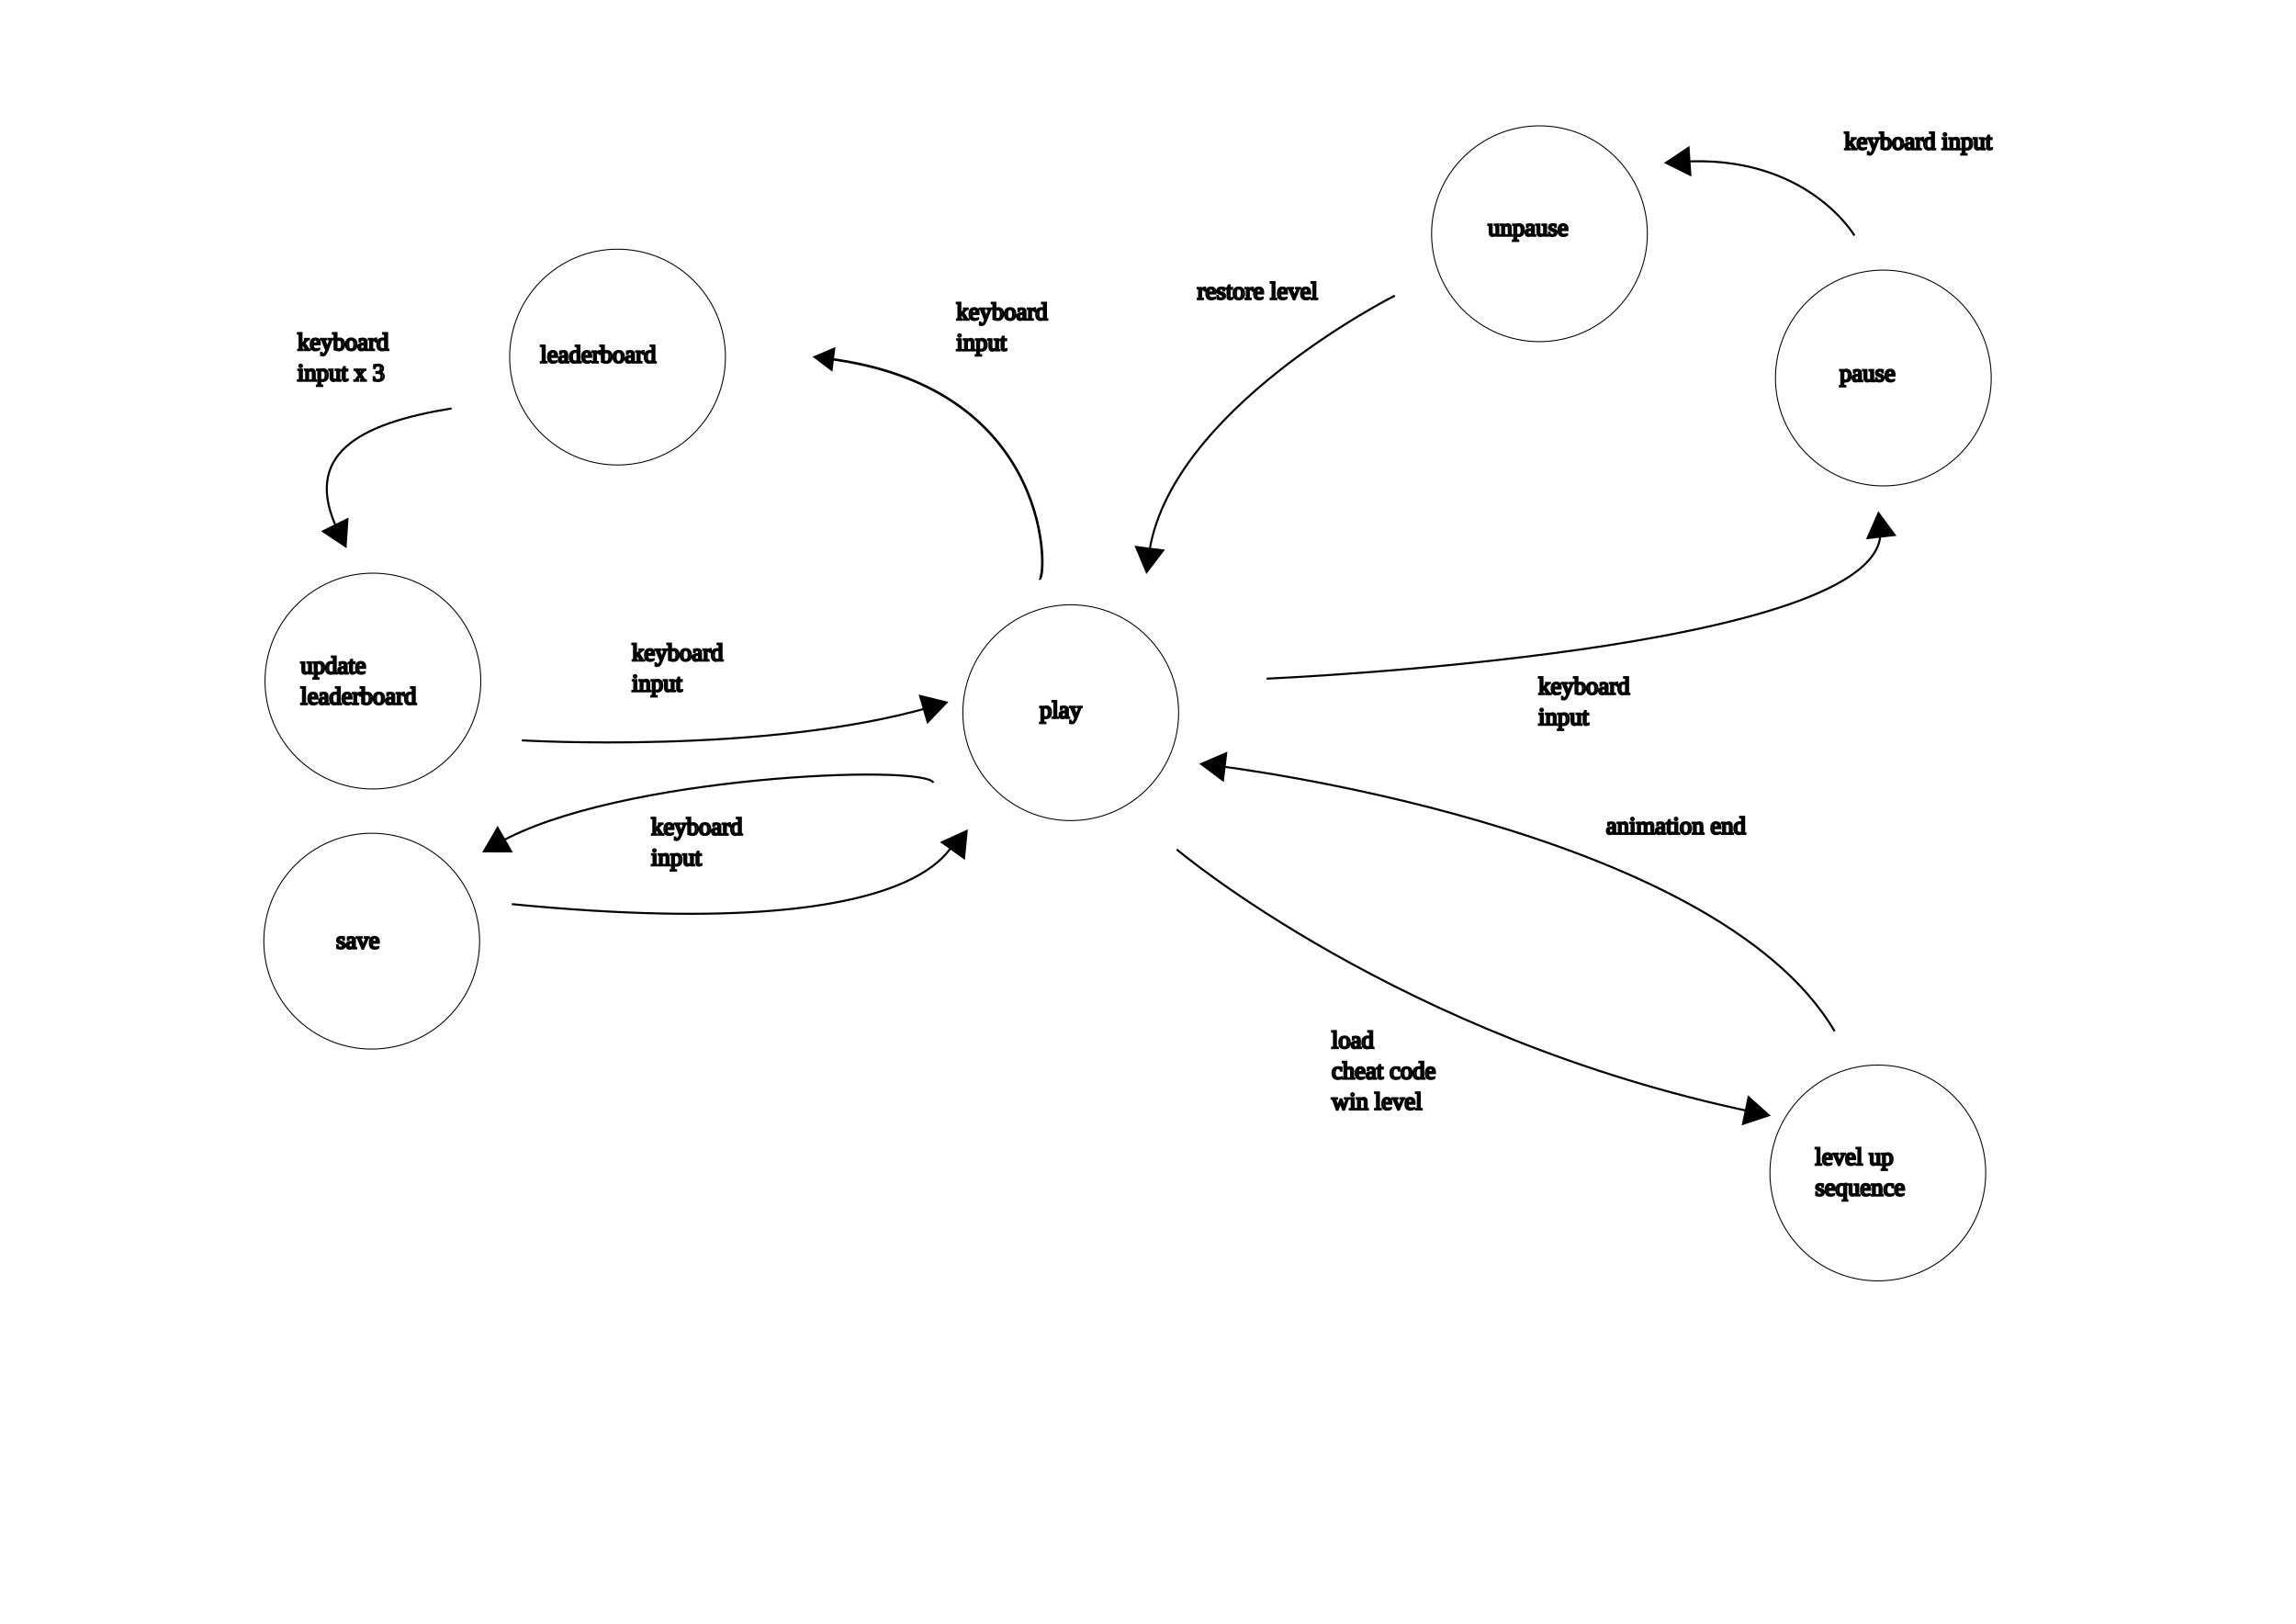
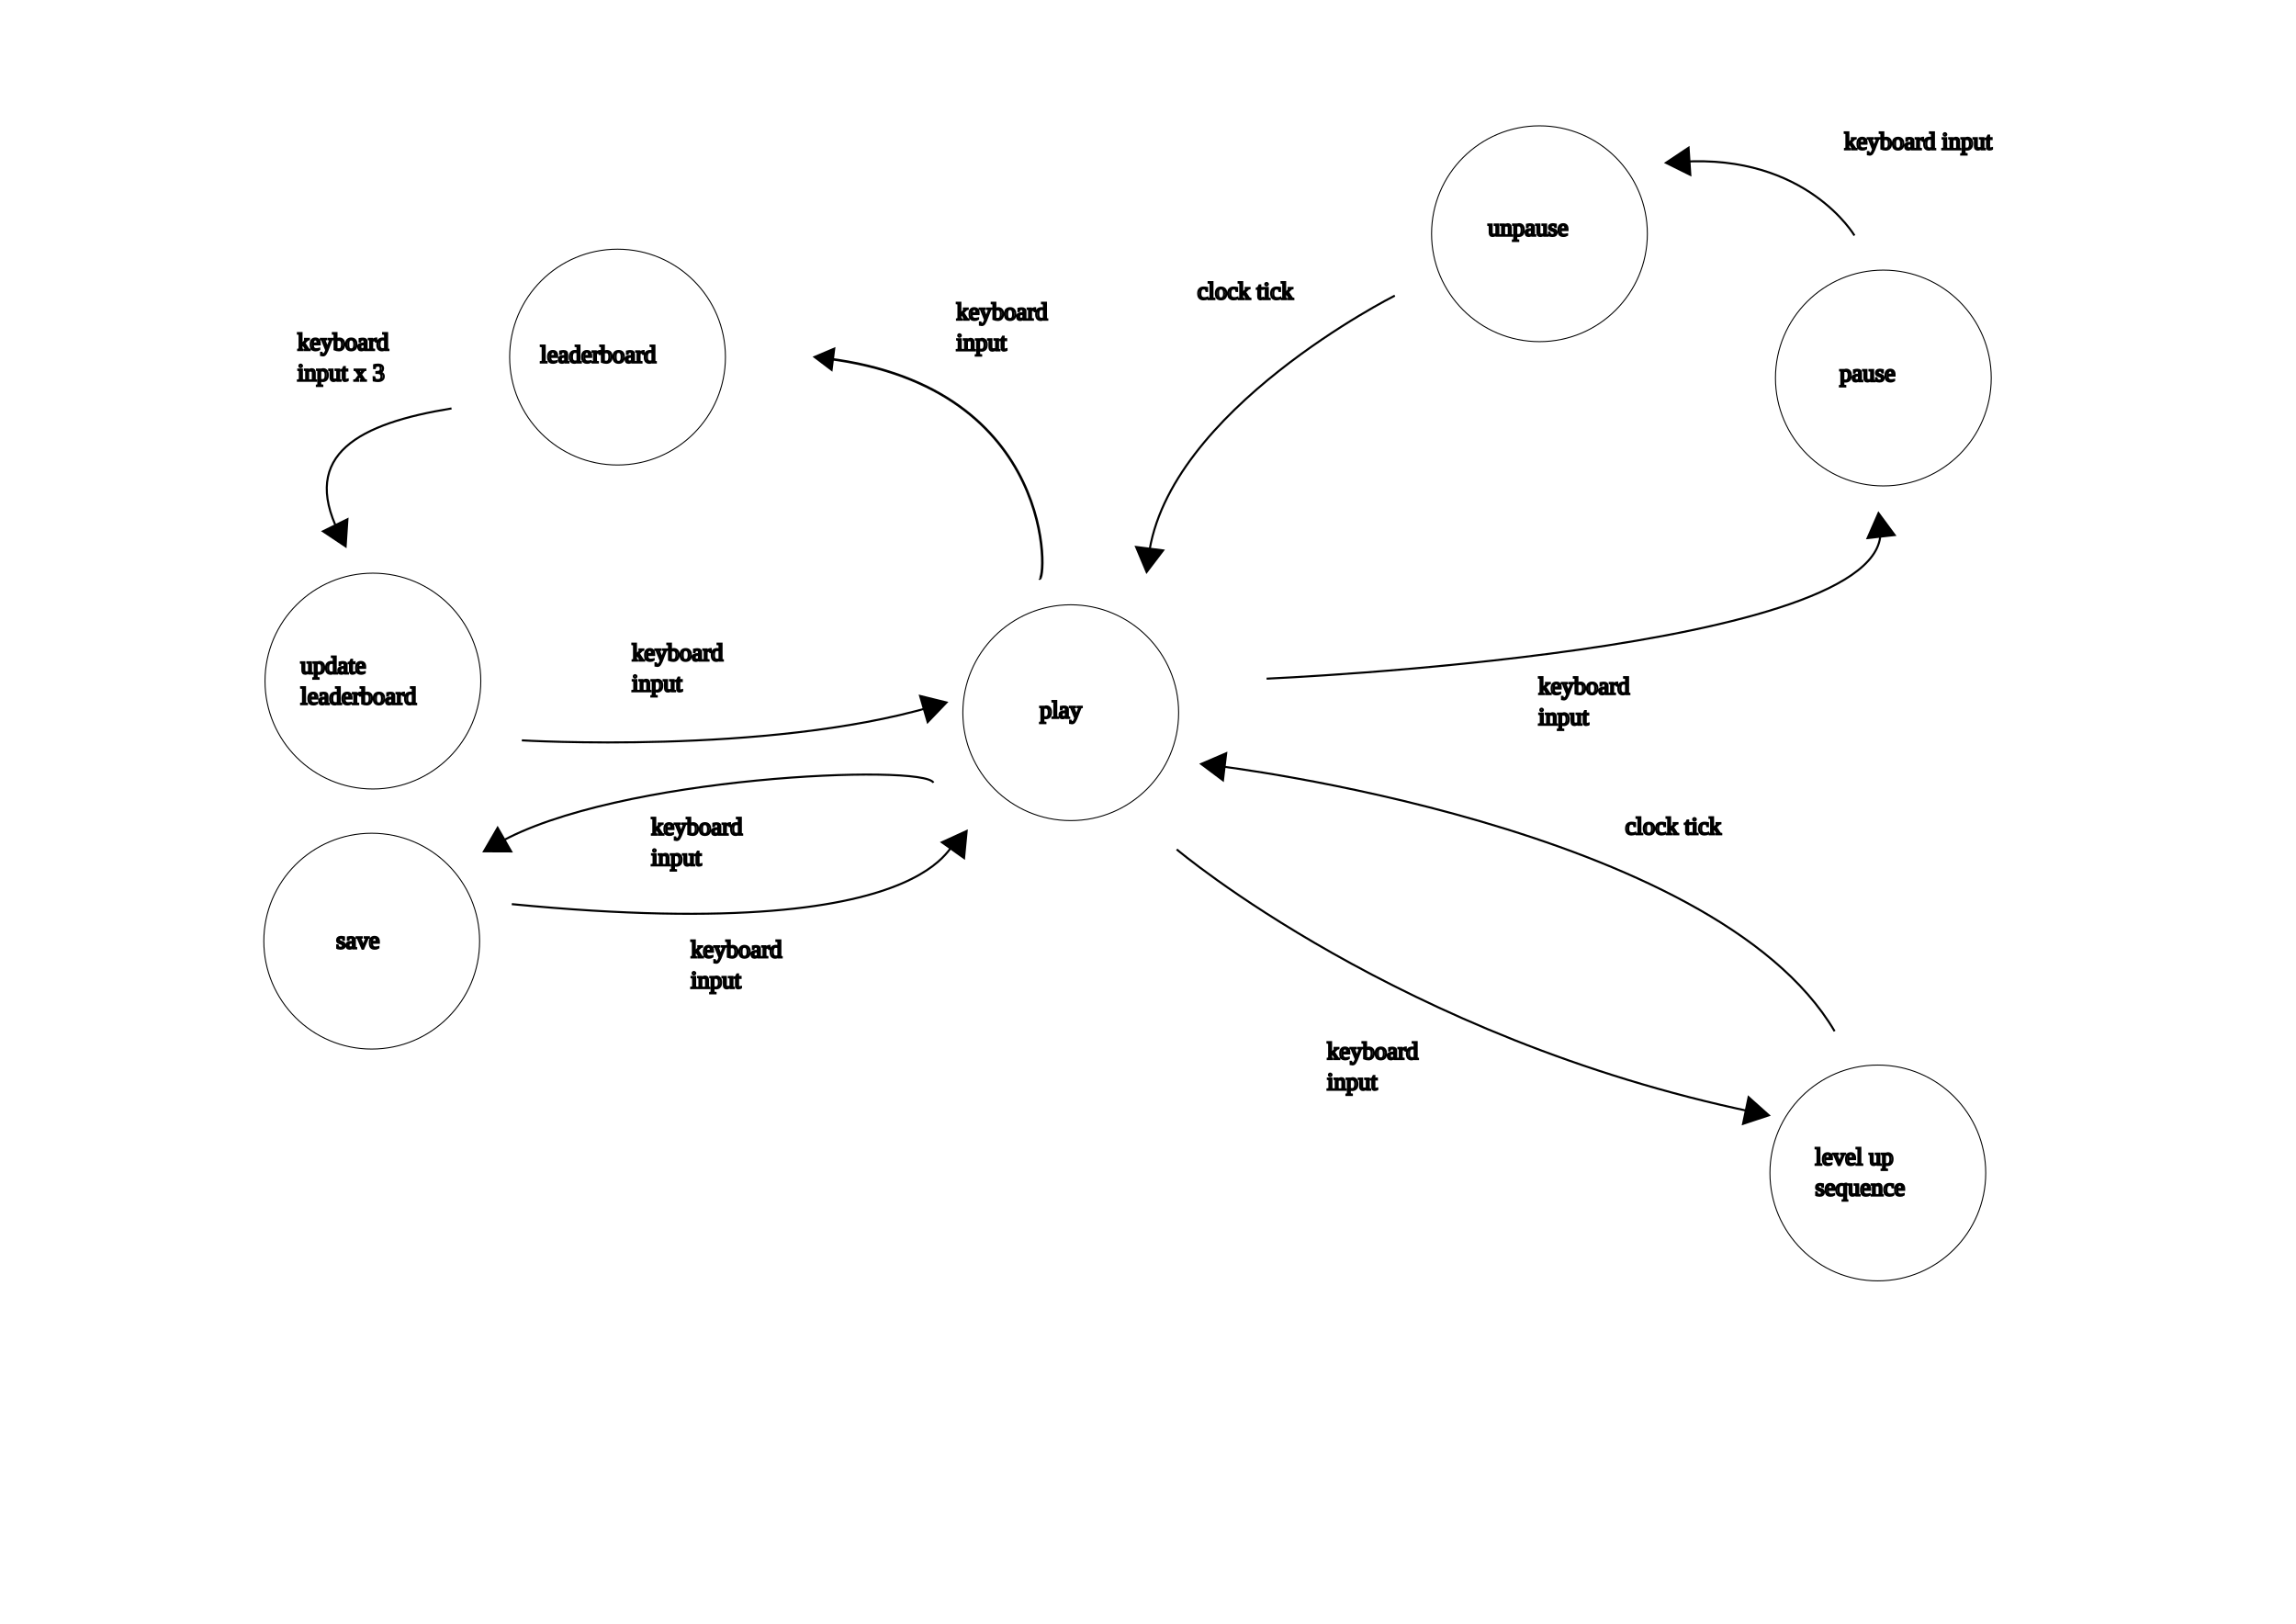
<svg xmlns="http://www.w3.org/2000/svg" width="297mm" height="210mm" viewBox="0 0 297 210" version="1.1" id="svg5">
  <defs id="defs2">
    <rect x="258.775" y="157.255" width="85.063" height="33.397" id="rect4064" />
    <marker style="overflow:visible" id="marker3650" refX="0" refY="0" orient="auto-start-reverse" markerWidth="12.975" markerHeight="15" viewBox="0 0 5.324 6.155" preserveAspectRatio="xMidYMid">
      <path transform="scale(0.5)" style="fill:context-stroke;fill-rule:evenodd;stroke:context-stroke;stroke-width:1pt" d="M 5.77,0 -2.88,5 V -5 Z" id="path3648" />
    </marker>
    <marker style="overflow:visible" id="marker3540" refX="0" refY="0" orient="auto-start-reverse" markerWidth="12.975" markerHeight="15" viewBox="0 0 5.324 6.155" preserveAspectRatio="xMidYMid">
      <path transform="scale(0.5)" style="fill:context-stroke;fill-rule:evenodd;stroke:context-stroke;stroke-width:1pt" d="M 5.77,0 -2.88,5 V -5 Z" id="path3538" />
    </marker>
    <marker style="overflow:visible" id="marker3332" refX="0" refY="0" orient="auto-start-reverse" markerWidth="8.65" markerHeight="10" viewBox="0 0 5.324 6.155" preserveAspectRatio="xMidYMid">
      <path transform="scale(0.5)" style="fill:context-stroke;fill-rule:evenodd;stroke:context-stroke;stroke-width:1pt" d="M 5.77,0 -2.88,5 V -5 Z" id="path3330" />
    </marker>
    <marker style="overflow:visible" id="TriangleStart" refX="0" refY="0" orient="auto-start-reverse" markerWidth="5.324" markerHeight="6.155" viewBox="0 0 5.324 6.155" preserveAspectRatio="xMidYMid">
      <path transform="scale(0.5)" style="fill:context-stroke;fill-rule:evenodd;stroke:context-stroke;stroke-width:1pt" d="M 5.77,0 -2.88,5 V -5 Z" id="path135" />
    </marker>
    <rect x="258.775" y="157.255" width="85.063" height="33.397" id="rect4064-3" />
    <rect x="258.775" y="157.255" width="85.063" height="33.397" id="rect4064-7" />
    <rect x="258.775" y="157.255" width="85.063" height="33.397" id="rect4064-3-3" />
    <marker style="overflow:visible" id="marker3540-5" refX="0" refY="0" orient="auto-start-reverse" markerWidth="12.975" markerHeight="15" viewBox="0 0 5.324 6.155" preserveAspectRatio="xMidYMid">
      <path transform="scale(0.5)" style="fill:context-stroke;fill-rule:evenodd;stroke:context-stroke;stroke-width:1pt" d="M 5.77,0 -2.88,5 V -5 Z" id="path3538-6" />
    </marker>
  </defs>
  <g id="layer1">
    <circle style="fill:none;fill-opacity:1;stroke:#000000;stroke-width:0.127;stroke-opacity:1" id="path2923" cx="138.506" cy="92.175" r="13.956" />
    <circle style="fill:none;fill-opacity:1;stroke:#000000;stroke-width:0.127;stroke-opacity:1" id="path2923-3" cx="243.622" cy="48.89" r="13.956" />
    <circle style="fill:none;fill-opacity:1;stroke:#000000;stroke-width:0.127;stroke-opacity:1" id="path2923-7" cx="48.237" cy="88.087" r="13.956" />
    <circle style="fill:none;fill-opacity:1;stroke:#000000;stroke-width:0.127;stroke-opacity:1" id="path2923-7-2" cx="48.084" cy="121.723" r="13.956" />
    <circle style="fill:none;fill-opacity:1;stroke:#000000;stroke-width:0.127;stroke-opacity:1" id="path2923-5" cx="242.908" cy="151.704" r="13.956" />
    <circle style="fill:none;fill-opacity:1;stroke:#000000;stroke-width:0.127;stroke-opacity:1" id="path2923-6" cx="79.882" cy="46.184" r="13.956" />
    <path style="fill:none;fill-opacity:1;stroke:#000000;stroke-width:0.322;stroke-dasharray:none;stroke-opacity:1;marker-mid:url(#TriangleStart);marker-end:url(#marker3332)" d="m 134.43,74.83 c 0.974,0.803 2.556,-24.724 -27.476,-28.464" id="path3045" />
    <path style="fill:none;fill-opacity:1;stroke:#000000;stroke-width:0.265;stroke-dasharray:none;stroke-opacity:1;marker-end:url(#marker3540)" d="m 58.407,52.825 c -11.916,1.932 -19.574,5.922 -14.595,16.02" id="path3444" />
    <path style="fill:none;fill-opacity:1;stroke:#000000;stroke-width:0.265;stroke-dasharray:none;stroke-opacity:1;marker-end:url(#marker3540)" d="m 163.841,87.774 c 0,0 81.154,-3.508 79.379,-19.385" id="path3786" />
    <text xml:space="preserve" transform="matrix(0.2645833,0,0,0.2645833,1.421929,2.473935)" id="text4062" style="white-space:pre;shape-inside:url(#rect4064);display:inline;fill:none;fill-opacity:1;stroke:#000000;stroke-width:1.002;stroke-dasharray:none;stroke-opacity:1">
-       <tspan x="258.775" y="167.873" id="tspan1952">leaderboard</tspan>
+       <tspan x="258.775" y="167.873" id="tspan6553">leaderboard</tspan>
    </text>
    <text xml:space="preserve" transform="matrix(0.2645833,0,0,0.2645833,-29.58324,42.69377)" id="text4062-9" style="white-space:pre;shape-inside:url(#rect4064-7);display:inline;fill:none;fill-opacity:1;stroke:#000000;stroke-width:1.002;stroke-dasharray:none;stroke-opacity:1">
-       <tspan x="258.775" y="167.873" id="tspan1954">update
+       <tspan x="258.775" y="167.873" id="tspan6555">update
</tspan>
-       <tspan x="258.775" y="182.873" id="tspan1956">leaderboard</tspan>
+       <tspan x="258.775" y="182.873" id="tspan6557">leaderboard</tspan>
    </text>
    <text xml:space="preserve" transform="matrix(0.2645833,0,0,0.2645833,169.4856,4.892831)" id="text4062-5" style="white-space:pre;shape-inside:url(#rect4064-3);display:inline;fill:none;fill-opacity:1;stroke:#000000;stroke-width:1.002;stroke-dasharray:none;stroke-opacity:1">
-       <tspan x="258.775" y="167.873" id="tspan1958">pause</tspan>
+       <tspan x="258.775" y="167.873" id="tspan6559">pause</tspan>
    </text>
    <circle style="fill:none;fill-opacity:1;stroke:#000000;stroke-width:0.127;stroke-opacity:1" id="path2923-3-6" cx="199.138" cy="30.23" r="13.956" />
    <text xml:space="preserve" transform="matrix(0.2645833,0,0,0.2645833,124.006,-13.92775)" id="text4062-5-7" style="white-space:pre;shape-inside:url(#rect4064-3-3);display:inline;fill:none;fill-opacity:1;stroke:#000000;stroke-width:1.002;stroke-dasharray:none;stroke-opacity:1">
-       <tspan x="258.775" y="167.873" id="tspan1960">unpause</tspan>
+       <tspan x="258.775" y="167.873" id="tspan6561">unpause</tspan>
    </text>
    <text xml:space="preserve" style="font-size:3.175px;fill:none;fill-opacity:1;stroke:#000000;stroke-width:0.265;stroke-dasharray:none;stroke-opacity:1" x="234.794" y="150.652" id="text6540">
      <tspan id="tspan6538" style="stroke-width:0.265" x="234.794" y="150.652">level up</tspan>
      <tspan style="stroke-width:0.265" x="234.794" y="154.621" id="tspan1853">sequence</tspan>
      <tspan style="stroke-width:0.265" x="234.794" y="158.589" id="tspan6542" />
    </text>
    <path style="fill:none;fill-opacity:1;stroke:#000000;stroke-width:0.265;stroke-dasharray:none;stroke-opacity:1;marker-end:url(#marker3540)" d="m 120.741,101.232 c -1.125,-2.464 -41.067,-0.908 -56.375,7.865" id="path6591" />
    <path style="fill:none;fill-opacity:1;stroke:#000000;stroke-width:0.265;stroke-dasharray:none;stroke-opacity:1;marker-start:url(#marker3650)" d="m 123.864,109.128 c -1.125,-2.464 1.13,13.548 -57.66,7.808" id="path6591-3" />
    <path style="fill:none;fill-opacity:1;stroke:#000000;stroke-width:0.265;stroke-dasharray:none;stroke-opacity:1;marker-end:url(#marker3650)" d="m 67.503,95.753 c 0,0 31.522,1.889 52.98,-4.336" id="path6701" />
    <path style="fill:none;fill-opacity:1;stroke:#000000;stroke-width:0.265;stroke-dasharray:none;stroke-opacity:1;marker-start:url(#marker3540)" d="m 157.4,99.047 c 0,0 64.247,7.679 79.918,34.328" id="path6810" />
    <path style="fill:none;fill-opacity:1;stroke:#000000;stroke-width:0.265;stroke-dasharray:none;stroke-opacity:1;marker-end:url(#marker3540)" d="m 152.214,109.856 c 0,0 28.849,24.451 74.608,33.978" id="path6866" />
    <text xml:space="preserve" style="font-size:3.175px;fill:none;fill-opacity:1;stroke:#000000;stroke-width:0.265;stroke-dasharray:none;stroke-opacity:1" x="134.48" y="92.86" id="text7766">
      <tspan id="tspan7764" style="stroke-width:0.265" x="134.48" y="92.86">play</tspan>
      <tspan style="stroke-width:0.265" x="134.48" y="96.829" id="tspan7768" />
    </text>
-     <text xml:space="preserve" style="font-size:3.175px;fill:none;fill-opacity:1;stroke:#000000;stroke-width:0.265;stroke-dasharray:none;stroke-opacity:1" x="172.245" y="135.554" id="text8546">
-       <tspan id="tspan8544" style="stroke-width:0.265" x="172.245" y="135.554">load</tspan>
-       <tspan style="stroke-width:0.265" x="172.245" y="139.523" id="tspan8548">cheat code</tspan>
-       <tspan style="stroke-width:0.265" x="172.245" y="143.491" id="tspan9326">win level</tspan>
-     </text>
    <text xml:space="preserve" style="font-size:3.175px;fill:none;fill-opacity:1;stroke:#000000;stroke-width:0.265;stroke-dasharray:none;stroke-opacity:1" x="43.479" y="122.668" id="text17910">
      <tspan id="tspan17908" style="stroke-width:0.265" x="43.479" y="122.668">save</tspan>
    </text>
    <text xml:space="preserve" style="font-size:3.175px;fill:none;fill-opacity:1;stroke:#000000;stroke-width:0.265;stroke-dasharray:none;stroke-opacity:1" x="81.734" y="85.446" id="text17910-3-6">
      <tspan style="stroke-width:0.265" x="81.734" y="85.446" id="tspan1473-2">keyboard</tspan>
      <tspan style="stroke-width:0.265" x="81.734" y="89.415" id="tspan1477-9">input</tspan>
      <tspan style="stroke-width:0.265" x="81.734" y="93.384" id="tspan1479-1" />
    </text>
    <text xml:space="preserve" style="font-size:3.175px;fill:none;fill-opacity:1;stroke:#000000;stroke-width:0.265;stroke-dasharray:none;stroke-opacity:1" x="84.231" y="107.961" id="text17910-3-6-7">
      <tspan style="stroke-width:0.265" x="84.231" y="107.961" id="tspan1473-2-5">keyboard</tspan>
      <tspan style="stroke-width:0.265" x="84.231" y="111.93" id="tspan1477-9-9">input</tspan>
      <tspan style="stroke-width:0.265" x="84.231" y="115.898" id="tspan1479-1-2" />
    </text>
-     <text xml:space="preserve" style="font-size:3.175px;fill:none;fill-opacity:1;stroke:#000000;stroke-width:0.265;stroke-dasharray:none;stroke-opacity:1" x="207.75" y="107.85" id="text17910-3-6-2">
-       <tspan style="stroke-width:0.265" x="207.75" y="107.85" id="tspan1601">animation end</tspan>
+     <text xml:space="preserve" style="font-size:3.175px;fill:none;fill-opacity:1;stroke:#000000;stroke-width:0.265;stroke-dasharray:none;stroke-opacity:1" x="89.342" y="123.832" id="text17910-3-6-7-7">
+       <tspan style="stroke-width:0.265" x="89.342" y="123.832" id="tspan1473-2-5-9">keyboard</tspan>
+       <tspan style="stroke-width:0.265" x="89.342" y="127.801" id="tspan1477-9-9-2">input</tspan>
+       <tspan style="stroke-width:0.265" x="89.342" y="131.77" id="tspan1479-1-2-0" />
    </text>
    <text xml:space="preserve" style="font-size:3.175px;fill:none;fill-opacity:1;stroke:#000000;stroke-width:0.265;stroke-dasharray:none;stroke-opacity:1" x="198.996" y="89.778" id="text17910-3">
      <tspan style="stroke-width:0.265" x="198.996" y="89.778" id="tspan1473">keyboard</tspan>
      <tspan style="stroke-width:0.265" x="198.996" y="93.747" id="tspan1477">input</tspan>
      <tspan style="stroke-width:0.265" x="198.996" y="97.716" id="tspan1479" />
    </text>
+     <text xml:space="preserve" style="font-size:3.175px;fill:none;fill-opacity:1;stroke:#000000;stroke-width:0.265;stroke-dasharray:none;stroke-opacity:1" x="171.651" y="136.98" id="text17910-3-2">
+       <tspan style="stroke-width:0.265" x="171.651" y="136.98" id="tspan1473-6">keyboard</tspan>
+       <tspan style="stroke-width:0.265" x="171.651" y="140.948" id="tspan1477-1">input</tspan>
+       <tspan style="stroke-width:0.265" x="171.651" y="144.917" id="tspan1479-8" />
+     </text>
    <text xml:space="preserve" style="font-size:3.175px;fill:none;fill-opacity:1;stroke:#000000;stroke-width:0.265;stroke-dasharray:none;stroke-opacity:1" x="154.867" y="38.687" id="text17910-3-7">
-       <tspan style="stroke-width:0.265" x="154.867" y="38.687" id="tspan1477-3">restore level</tspan>
-       <tspan style="stroke-width:0.265" x="154.867" y="42.656" id="tspan1479-5" />
+       <tspan style="stroke-width:0.265" x="154.867" y="38.687" id="tspan4522">clock tick</tspan>
    </text>
    <text xml:space="preserve" style="font-size:3.175px;fill:none;fill-opacity:1;stroke:#000000;stroke-width:0.265;stroke-dasharray:none;stroke-opacity:1" x="238.562" y="19.317" id="text17910-3-7-9">
      <tspan style="stroke-width:0.265" x="238.562" y="19.317" id="tspan1477-3-2">keyboard input</tspan>
      <tspan style="stroke-width:0.265" x="238.562" y="23.286" id="tspan1479-5-7" />
    </text>
    <text xml:space="preserve" style="font-size:3.175px;fill:none;fill-opacity:1;stroke:#000000;stroke-width:0.265;stroke-dasharray:none;stroke-opacity:1" x="123.7" y="41.355" id="text17910-3-7-3">
      <tspan style="stroke-width:0.265" x="123.7" y="41.355" id="tspan1473-5-6">keyboard</tspan>
      <tspan style="stroke-width:0.265" x="123.7" y="45.324" id="tspan1477-3-0">input</tspan>
      <tspan style="stroke-width:0.265" x="123.7" y="49.293" id="tspan1479-5-6" />
    </text>
    <text xml:space="preserve" style="font-size:3.175px;fill:none;fill-opacity:1;stroke:#000000;stroke-width:0.265;stroke-dasharray:none;stroke-opacity:1" x="38.474" y="45.283" id="text17910-3-7-3-2">
      <tspan style="stroke-width:0.265" x="38.474" y="45.283" id="tspan1473-5-6-6">keyboard</tspan>
      <tspan style="stroke-width:0.265" x="38.474" y="49.252" id="tspan1477-3-0-1">input x 3</tspan>
      <tspan style="stroke-width:0.265" x="38.474" y="53.221" id="tspan1479-5-6-8" />
    </text>
    <path style="fill:none;stroke:#000000;stroke-width:0.265;marker-end:url(#marker3540)" d="m 180.428,38.236 c 0,0 -29.435,14.782 -31.849,33.732" id="path1527" />
    <path style="fill:none;stroke:#000000;stroke-width:0.265;marker-end:url(#marker3540-5)" d="m 239.883,30.46 c 0,0 -6.209,-10.566 -22.354,-9.534" id="path1527-2" />
+     <text xml:space="preserve" style="font-size:3.175px;fill:none;fill-opacity:1;stroke:#000000;stroke-width:0.265;stroke-dasharray:none;stroke-opacity:1" x="210.219" y="107.902" id="text17910-3-7-0">
+       <tspan style="stroke-width:0.265" x="210.219" y="107.902" id="tspan4522-9">clock tick</tspan>
+     </text>
  </g>
</svg>
